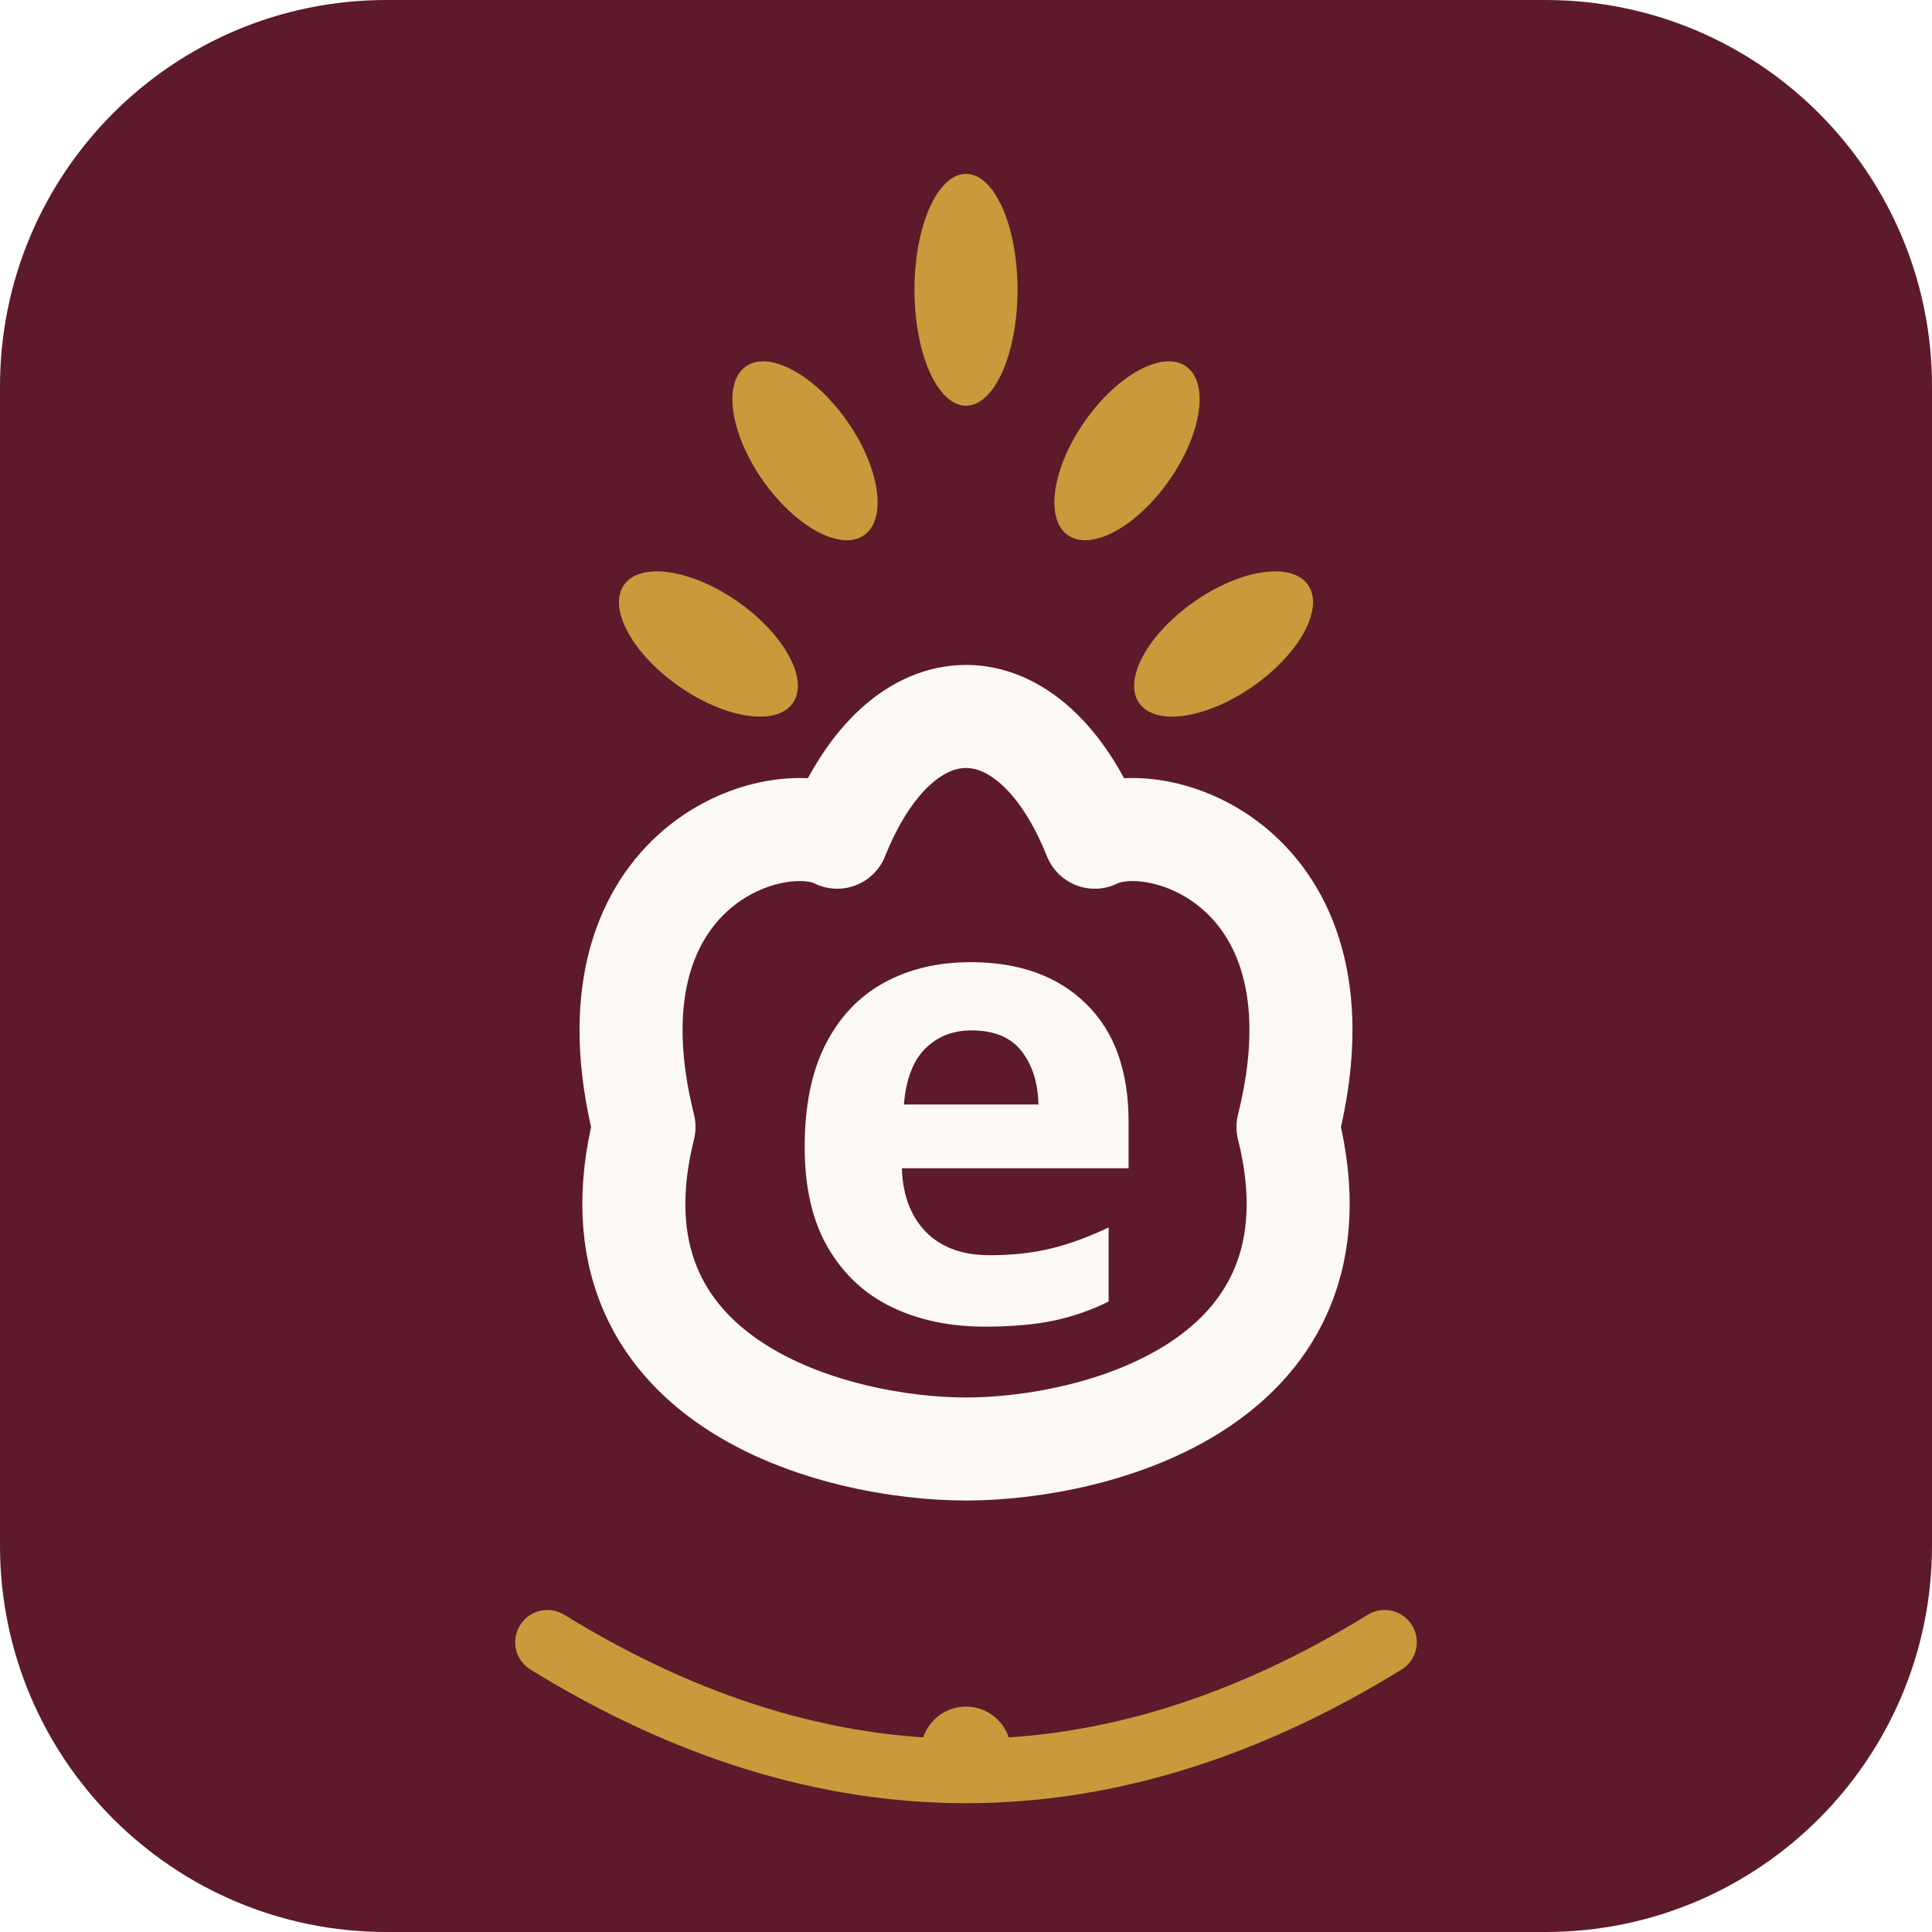
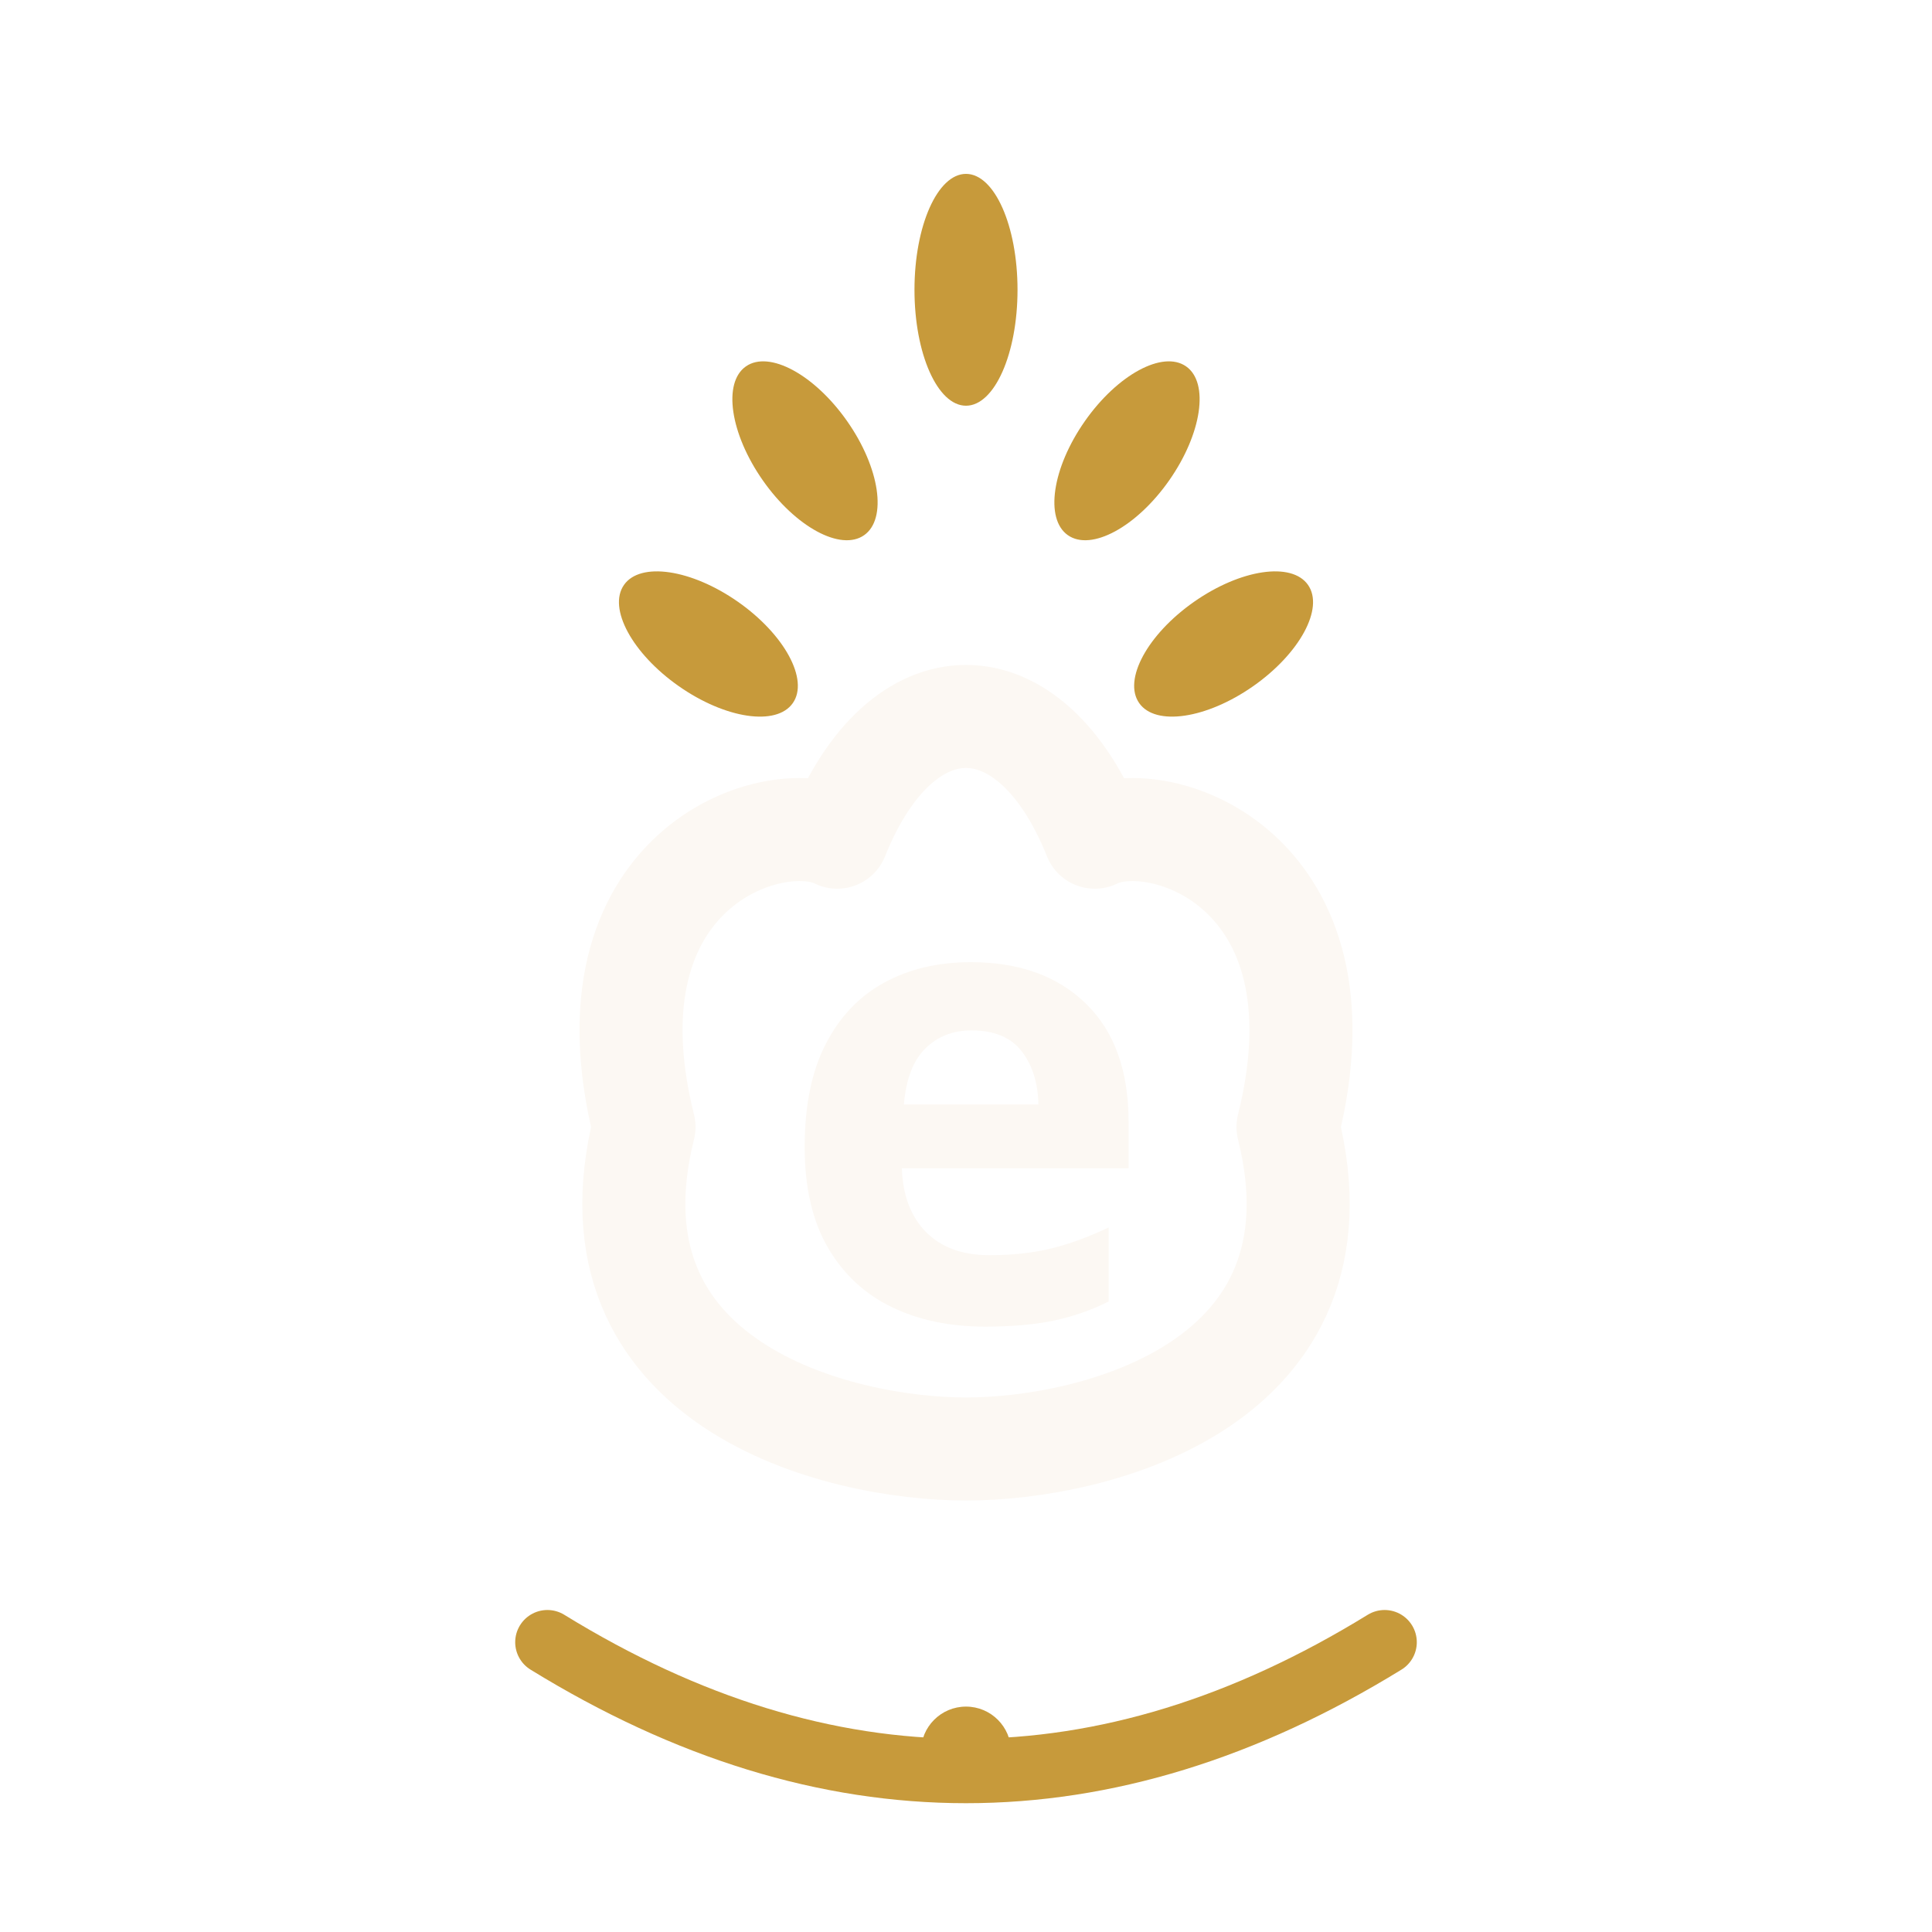
<svg xmlns="http://www.w3.org/2000/svg" viewBox="0 0 300 300">
-   <rect width="300" height="300" rx="60" fill="#5D1A2A" />
  <g transform="translate(0, 5)">
    <ellipse cx="150" cy="40" rx="8" ry="18" fill="#C79A3B" />
    <ellipse cx="125" cy="65" rx="8" ry="16" fill="#C79A3B" transform="rotate(-35 125 65)" />
    <ellipse cx="175" cy="65" rx="8" ry="16" fill="#C79A3B" transform="rotate(35 175 65)" />
    <ellipse cx="110" cy="95" rx="8" ry="16" fill="#C79A3B" transform="rotate(-55 110 95)" />
    <ellipse cx="190" cy="95" rx="8" ry="16" fill="#C79A3B" transform="rotate(55 190 95)" />
    <path d="M 100 170 C 90 130 120 120 130 125 C 140 100 160 100 170 125 C 180 120 210 130 200 170 C 210 210 170 220 150 220 C 130 220 90 210 100 170 Z" fill="none" stroke="#FCF8F3" stroke-width="16" stroke-linecap="round" stroke-linejoin="round" />
    <text x="150" y="200" font-family="'Segoe UI', Tahoma, Geneva, Verdana, sans-serif" font-weight="900" font-size="100" text-anchor="middle" fill="#FCF8F3">e</text>
    <path d="M 85 250 Q 150 290 215 250" stroke="#C79A3B" stroke-width="10" fill="none" stroke-linecap="round" />
    <circle cx="150" cy="267" r="7" fill="#C79A3B" />
  </g>
</svg>
